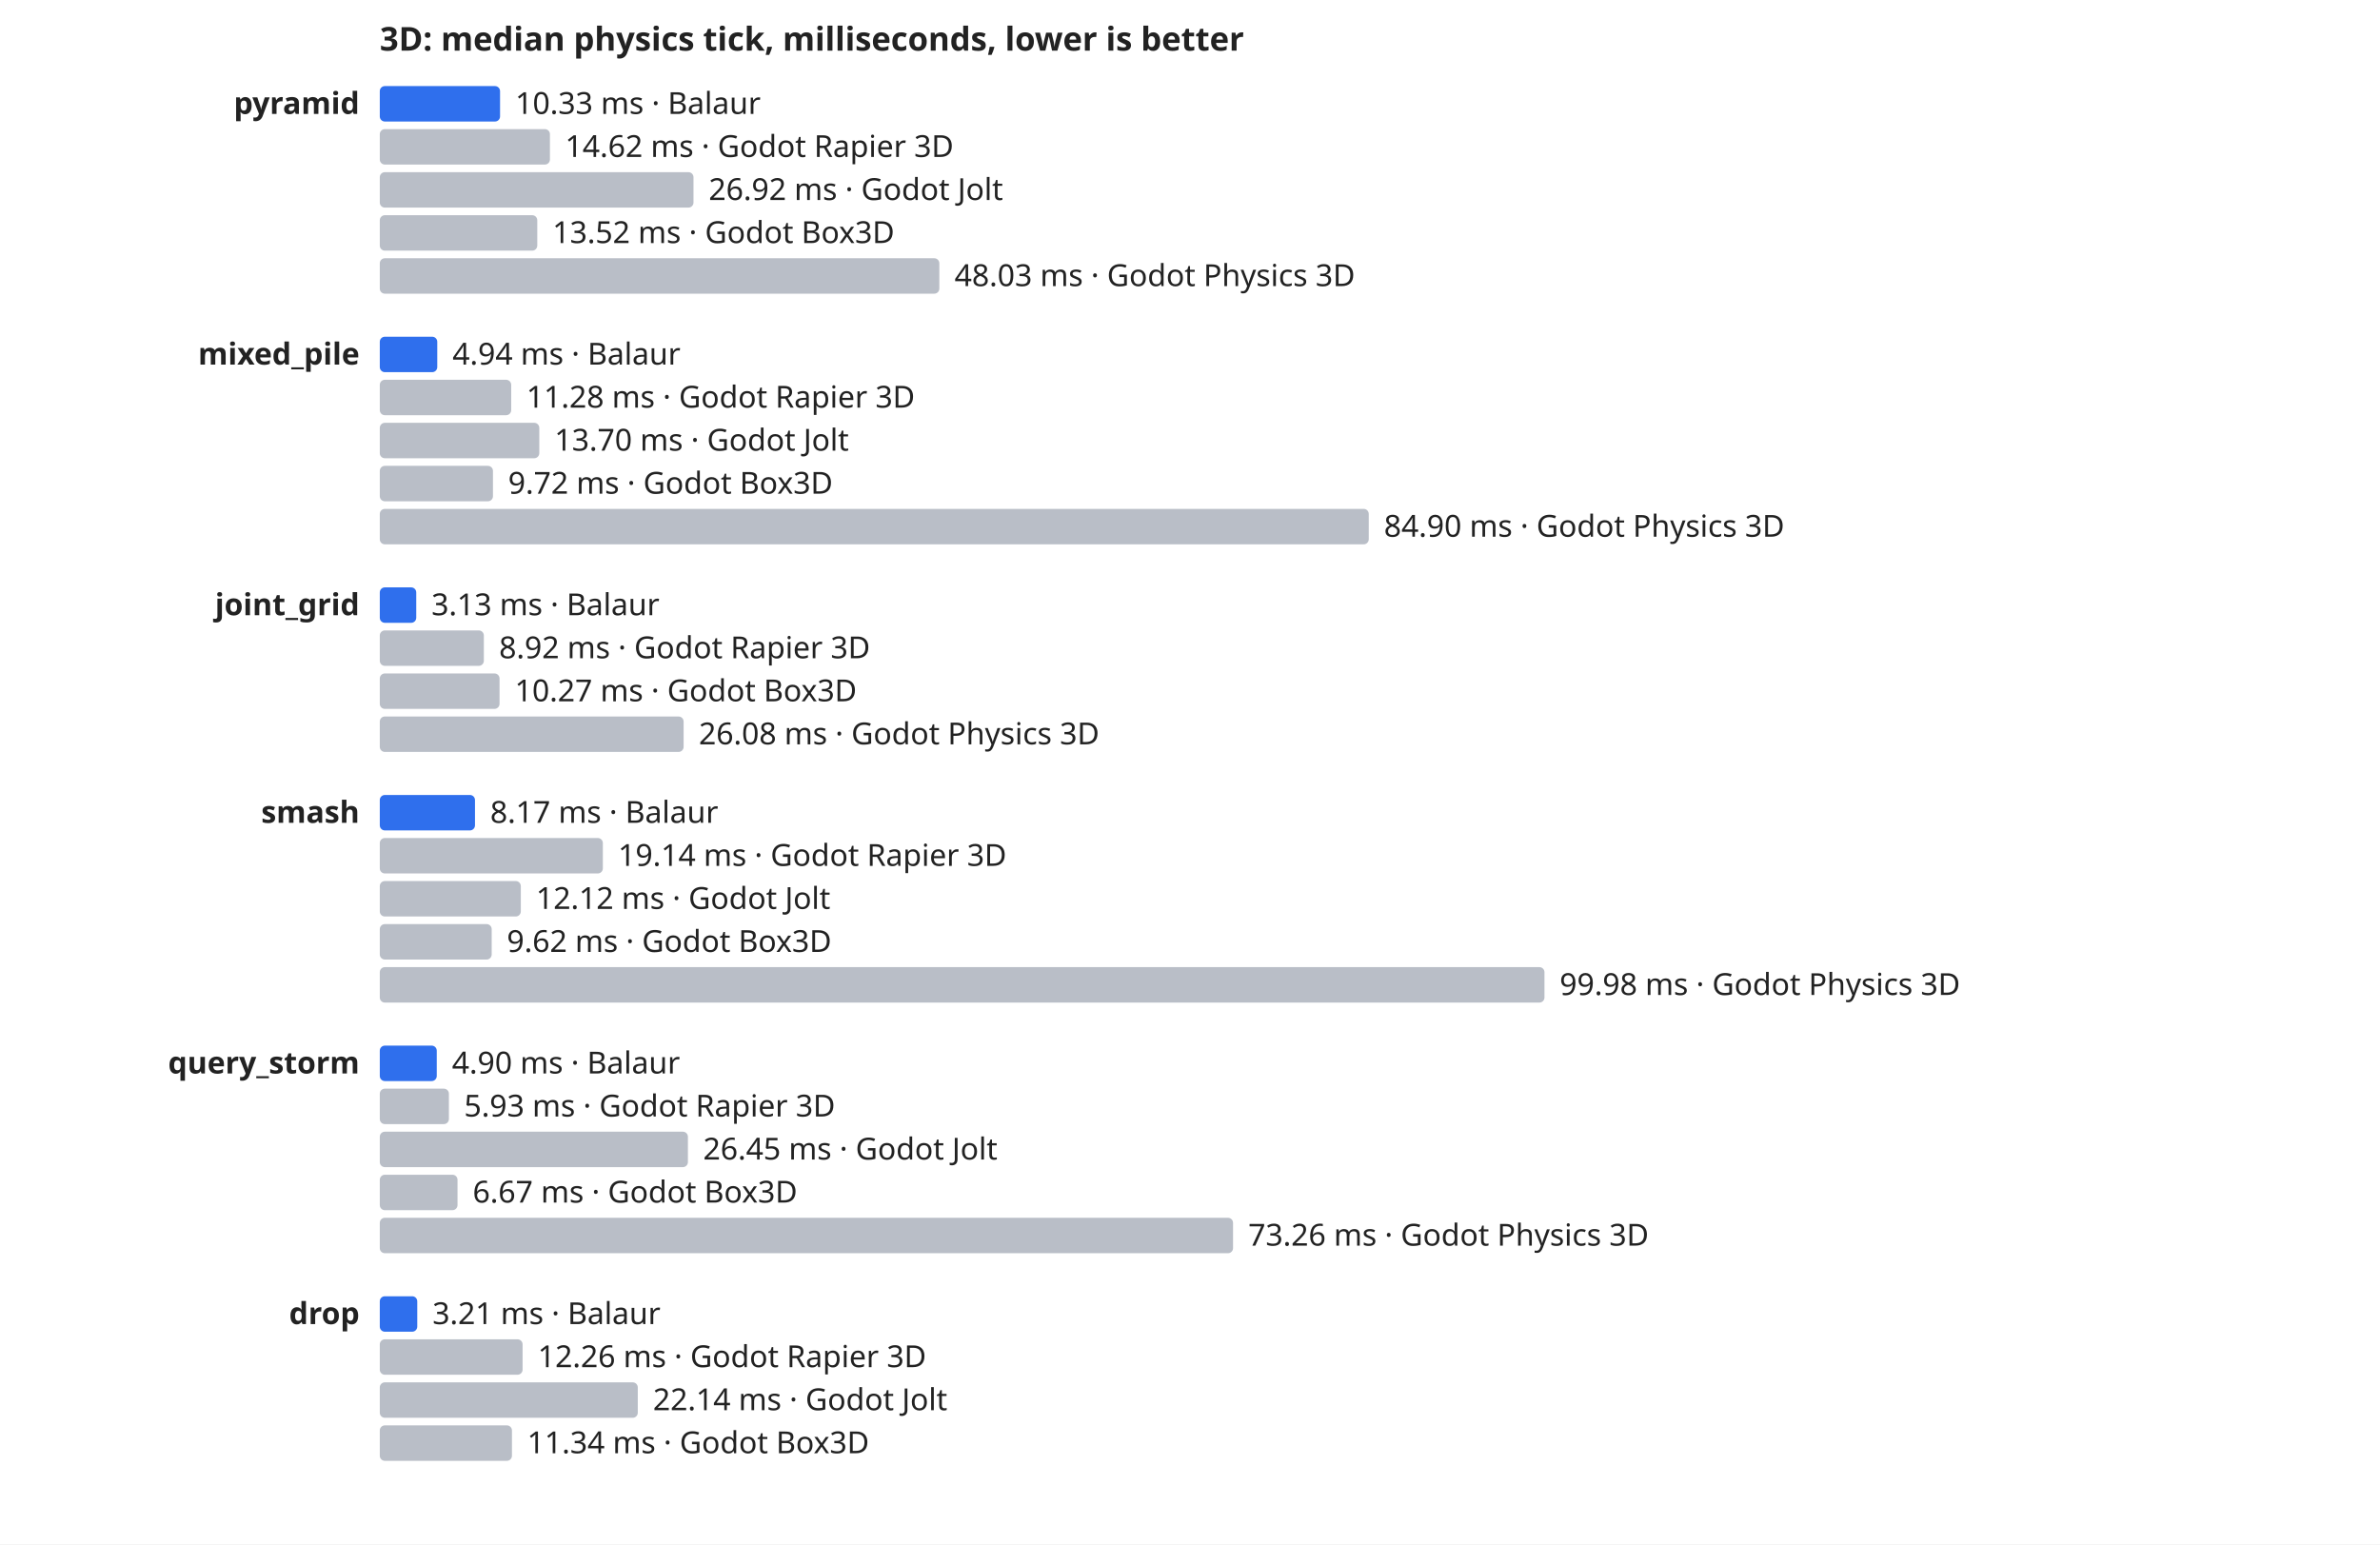
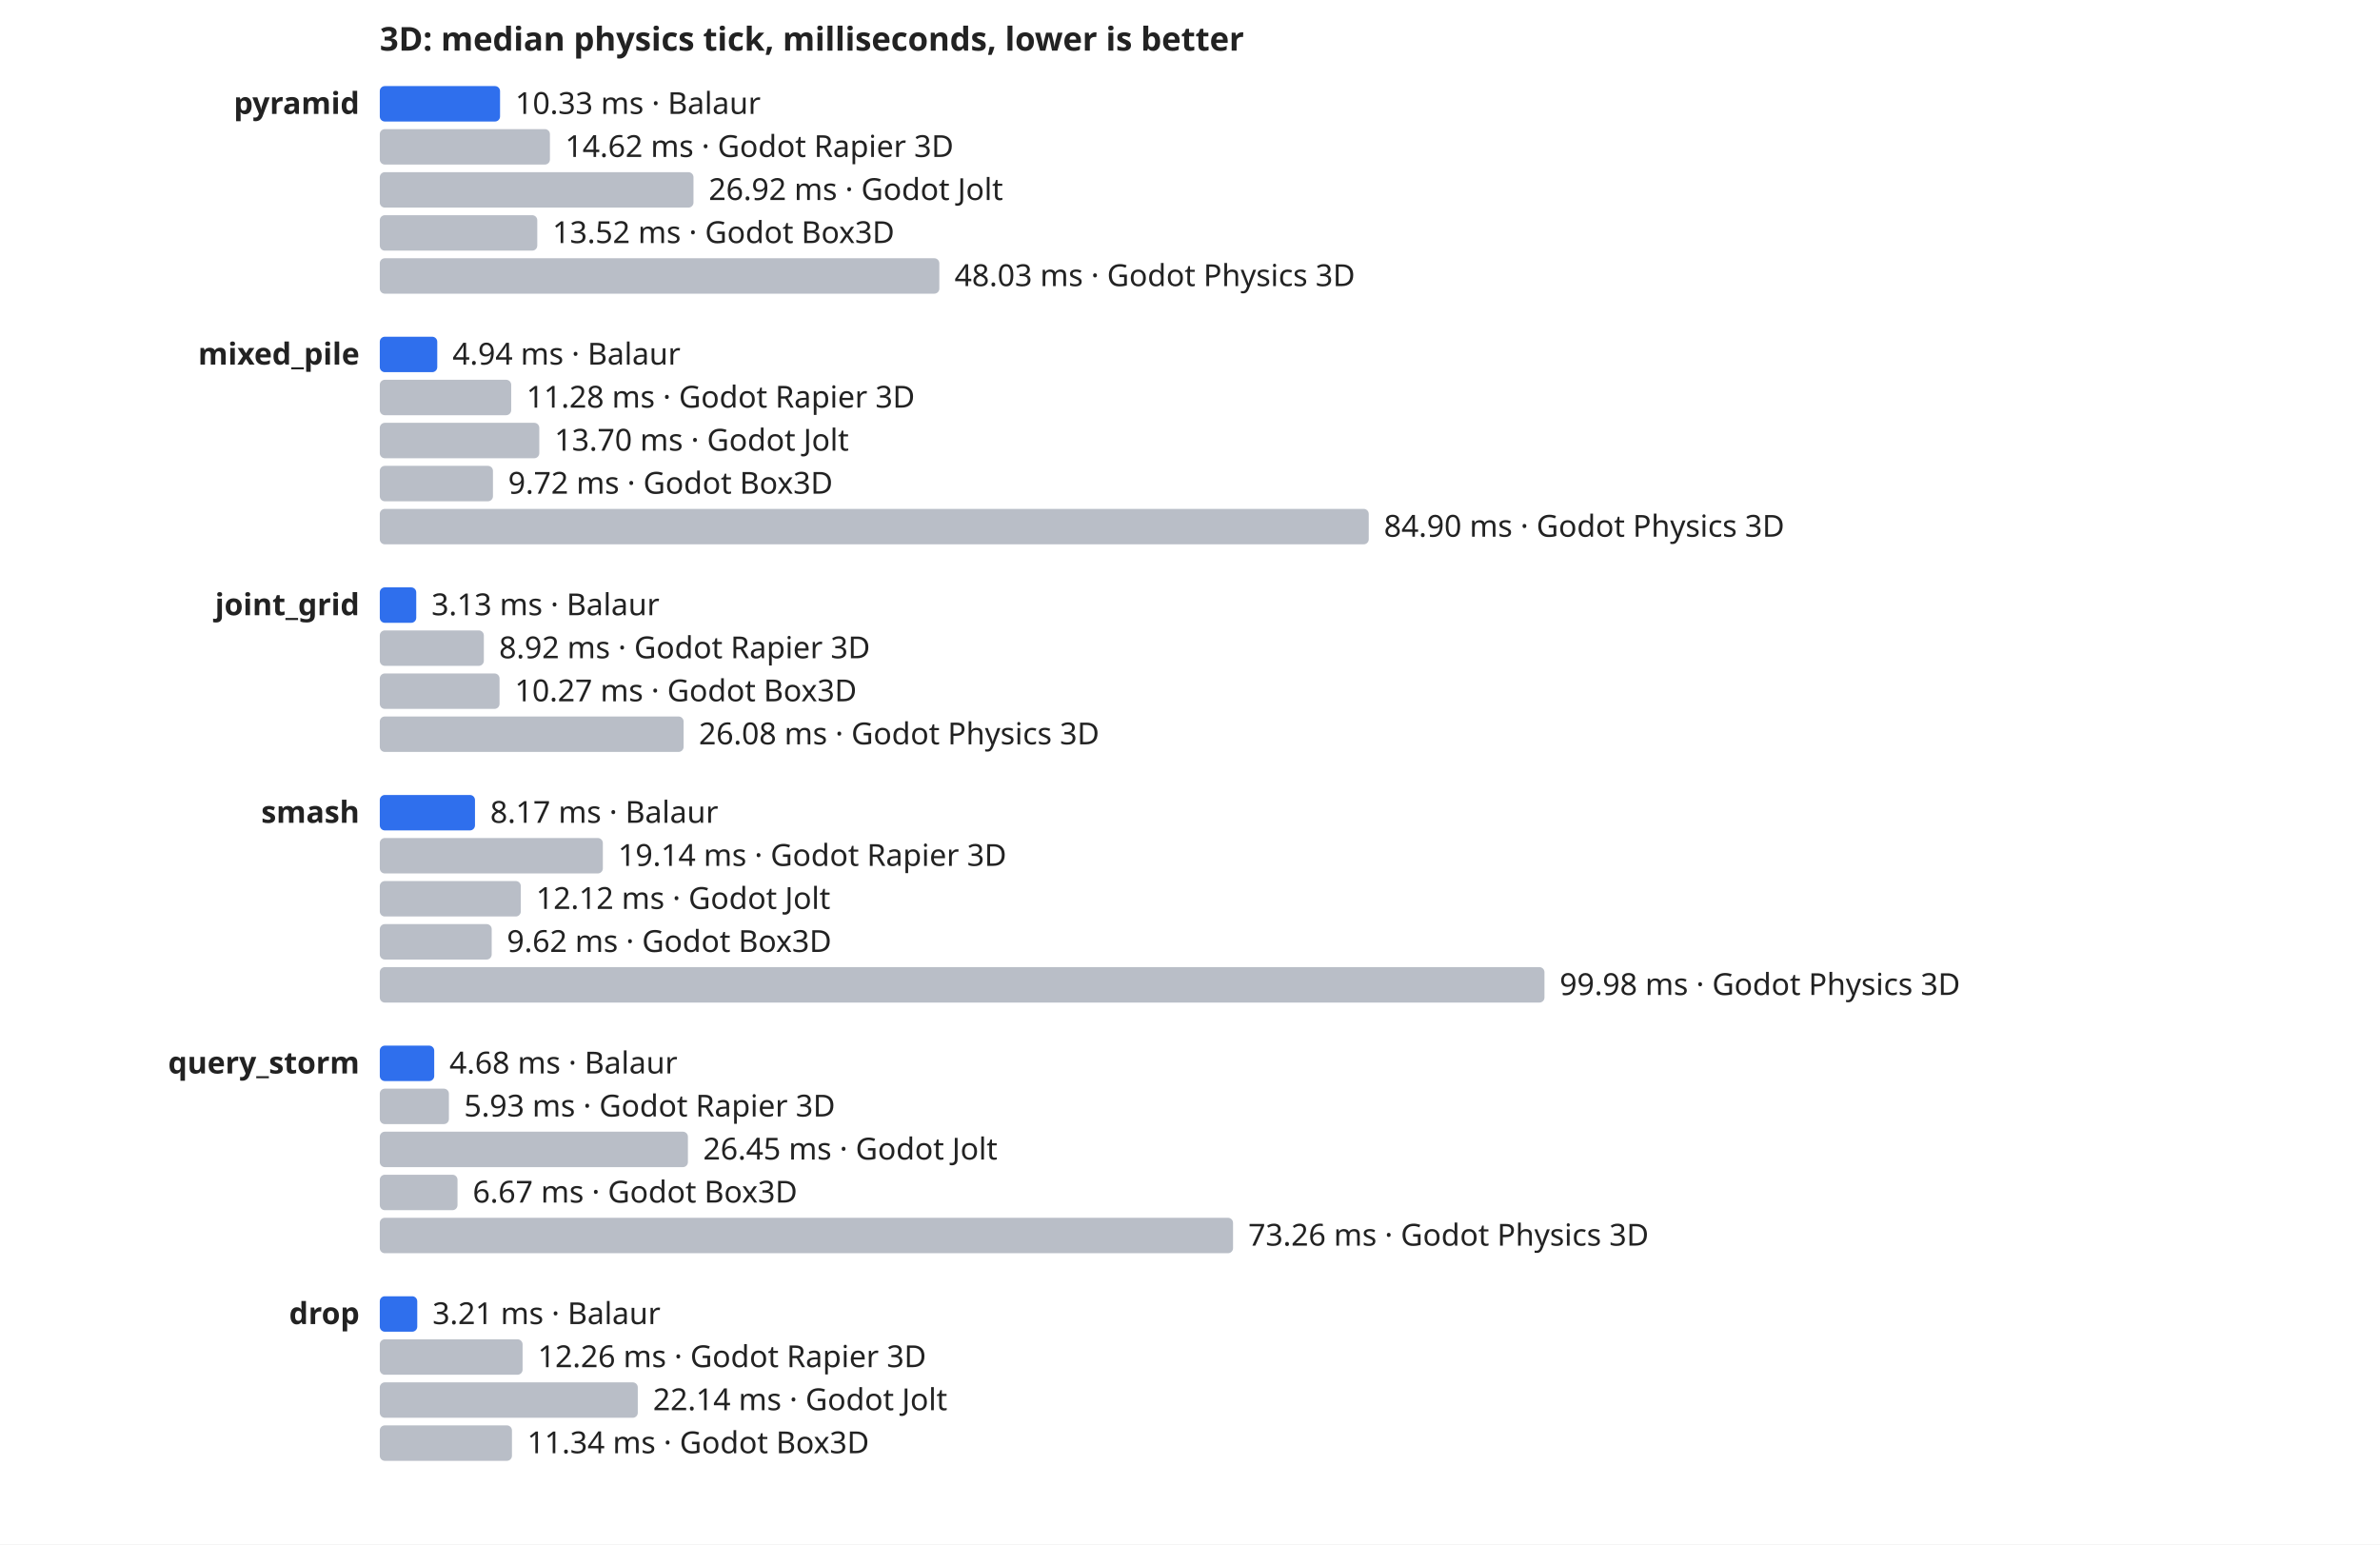
<svg xmlns="http://www.w3.org/2000/svg" width="940" height="610" viewBox="0 0 940 610" font-family="system-ui, sans-serif" font-size="12">
  <rect width="940" height="610" fill="#ffffff" />
  <text x="150" y="20" fill="#222" font-size="13" font-weight="600">3D: median physics tick, milliseconds, lower is better</text>
  <text x="142" y="45" fill="#222" text-anchor="end" font-weight="600">pyramid</text>
  <rect x="150" y="34" width="47.5" height="14" fill="#2f6fed" rx="2" />
  <text x="203.5" y="45" fill="#222">10.33 ms · Balaur</text>
  <rect x="150" y="51" width="67.2" height="14" fill="#b9bec7" rx="2" />
  <text x="223.2" y="62" fill="#222">14.62 ms · Godot Rapier 3D</text>
  <rect x="150" y="68" width="123.9" height="14" fill="#b9bec7" rx="2" />
  <text x="279.9" y="79" fill="#222">26.92 ms · Godot Jolt</text>
  <rect x="150" y="85" width="62.2" height="14" fill="#b9bec7" rx="2" />
  <text x="218.2" y="96" fill="#222">13.52 ms · Godot Box3D</text>
  <rect x="150" y="102" width="221.0" height="14" fill="#b9bec7" rx="2" />
  <text x="377.0" y="113" fill="#222">48.03 ms · Godot Physics 3D</text>
  <text x="142" y="144" fill="#222" text-anchor="end" font-weight="600">mixed_pile</text>
  <rect x="150" y="133" width="22.7" height="14" fill="#2f6fed" rx="2" />
  <text x="178.7" y="144" fill="#222">4.94 ms · Balaur</text>
  <rect x="150" y="150" width="51.9" height="14" fill="#b9bec7" rx="2" />
  <text x="207.9" y="161" fill="#222">11.28 ms · Godot Rapier 3D</text>
  <rect x="150" y="167" width="63.0" height="14" fill="#b9bec7" rx="2" />
  <text x="219.0" y="178" fill="#222">13.70 ms · Godot Jolt</text>
  <rect x="150" y="184" width="44.7" height="14" fill="#b9bec7" rx="2" />
  <text x="200.7" y="195" fill="#222">9.72 ms · Godot Box3D</text>
  <rect x="150" y="201" width="390.6" height="14" fill="#b9bec7" rx="2" />
  <text x="546.6" y="212" fill="#222">84.90 ms · Godot Physics 3D</text>
  <text x="142" y="243" fill="#222" text-anchor="end" font-weight="600">joint_grid</text>
  <rect x="150" y="232" width="14.4" height="14" fill="#2f6fed" rx="2" />
  <text x="170.4" y="243" fill="#222">3.13 ms · Balaur</text>
  <rect x="150" y="249" width="41.1" height="14" fill="#b9bec7" rx="2" />
  <text x="197.1" y="260" fill="#222">8.92 ms · Godot Rapier 3D</text>
  <rect x="150" y="266" width="47.3" height="14" fill="#b9bec7" rx="2" />
  <text x="203.3" y="277" fill="#222">10.27 ms · Godot Box3D</text>
  <rect x="150" y="283" width="120.0" height="14" fill="#b9bec7" rx="2" />
  <text x="276.0" y="294" fill="#222">26.08 ms · Godot Physics 3D</text>
  <text x="142" y="325" fill="#222" text-anchor="end" font-weight="600">smash</text>
  <rect x="150" y="314" width="37.6" height="14" fill="#2f6fed" rx="2" />
  <text x="193.6" y="325" fill="#222">8.17 ms · Balaur</text>
  <rect x="150" y="331" width="88.1" height="14" fill="#b9bec7" rx="2" />
  <text x="244.1" y="342" fill="#222">19.14 ms · Godot Rapier 3D</text>
  <rect x="150" y="348" width="55.7" height="14" fill="#b9bec7" rx="2" />
  <text x="211.7" y="359" fill="#222">12.12 ms · Godot Jolt</text>
  <rect x="150" y="365" width="44.2" height="14" fill="#b9bec7" rx="2" />
  <text x="200.2" y="376" fill="#222">9.62 ms · Godot Box3D</text>
  <rect x="150" y="382" width="460.0" height="14" fill="#b9bec7" rx="2" />
  <text x="616.0" y="393" fill="#222">99.98 ms · Godot Physics 3D</text>
  <text x="142" y="424" fill="#222" text-anchor="end" font-weight="600">query_storm</text>
-   <rect x="150" y="413" width="22.5" height="14" fill="#2f6fed" rx="2" />
-   <text x="178.5" y="424" fill="#222">4.90 ms · Balaur</text>
+   <rect x="150" y="413" width="21.5" height="14" fill="#2f6fed" rx="2" />
+   <text x="177.5" y="424" fill="#222">4.68 ms · Balaur</text>
  <rect x="150" y="430" width="27.3" height="14" fill="#b9bec7" rx="2" />
  <text x="183.3" y="441" fill="#222">5.93 ms · Godot Rapier 3D</text>
  <rect x="150" y="447" width="121.7" height="14" fill="#b9bec7" rx="2" />
  <text x="277.7" y="458" fill="#222">26.45 ms · Godot Jolt</text>
  <rect x="150" y="464" width="30.7" height="14" fill="#b9bec7" rx="2" />
  <text x="186.7" y="475" fill="#222">6.67 ms · Godot Box3D</text>
  <rect x="150" y="481" width="337.0" height="14" fill="#b9bec7" rx="2" />
  <text x="493.0" y="492" fill="#222">73.26 ms · Godot Physics 3D</text>
  <text x="142" y="523" fill="#222" text-anchor="end" font-weight="600">drop</text>
  <rect x="150" y="512" width="14.8" height="14" fill="#2f6fed" rx="2" />
  <text x="170.8" y="523" fill="#222">3.21 ms · Balaur</text>
  <rect x="150" y="529" width="56.4" height="14" fill="#b9bec7" rx="2" />
  <text x="212.4" y="540" fill="#222">12.26 ms · Godot Rapier 3D</text>
  <rect x="150" y="546" width="101.9" height="14" fill="#b9bec7" rx="2" />
  <text x="257.9" y="557" fill="#222">22.14 ms · Godot Jolt</text>
  <rect x="150" y="563" width="52.2" height="14" fill="#b9bec7" rx="2" />
  <text x="208.2" y="574" fill="#222">11.34 ms · Godot Box3D</text>
</svg>
